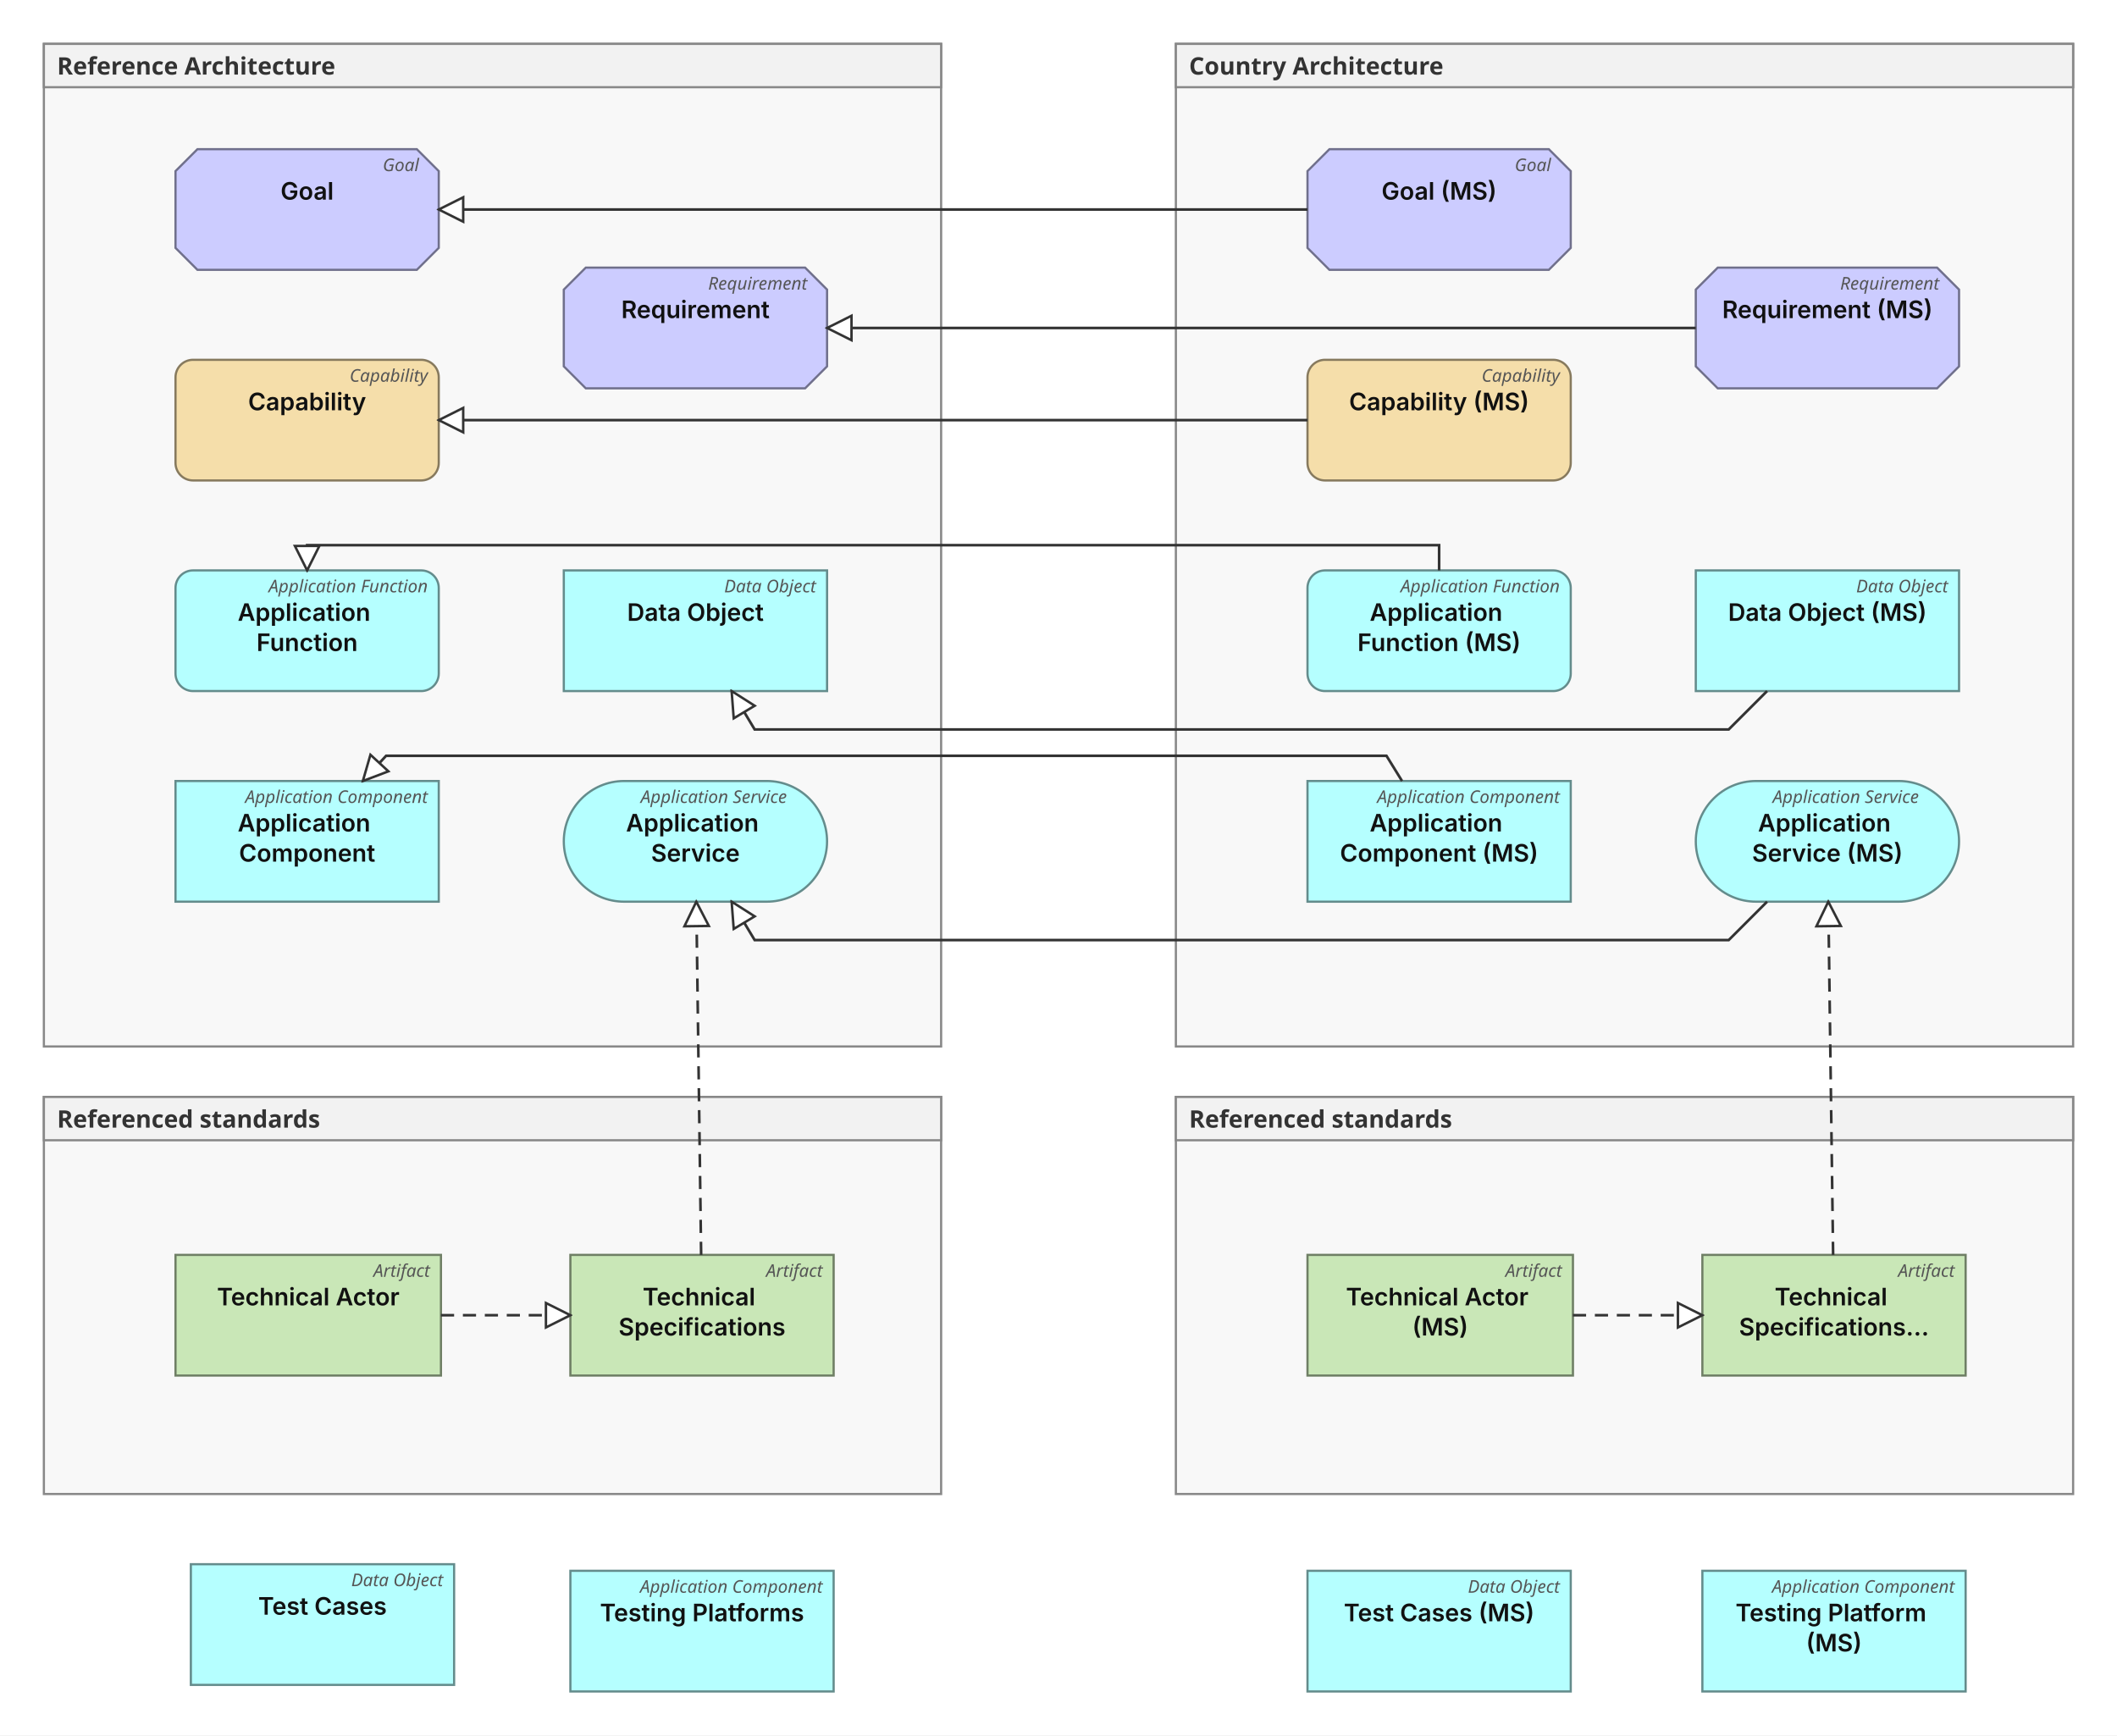
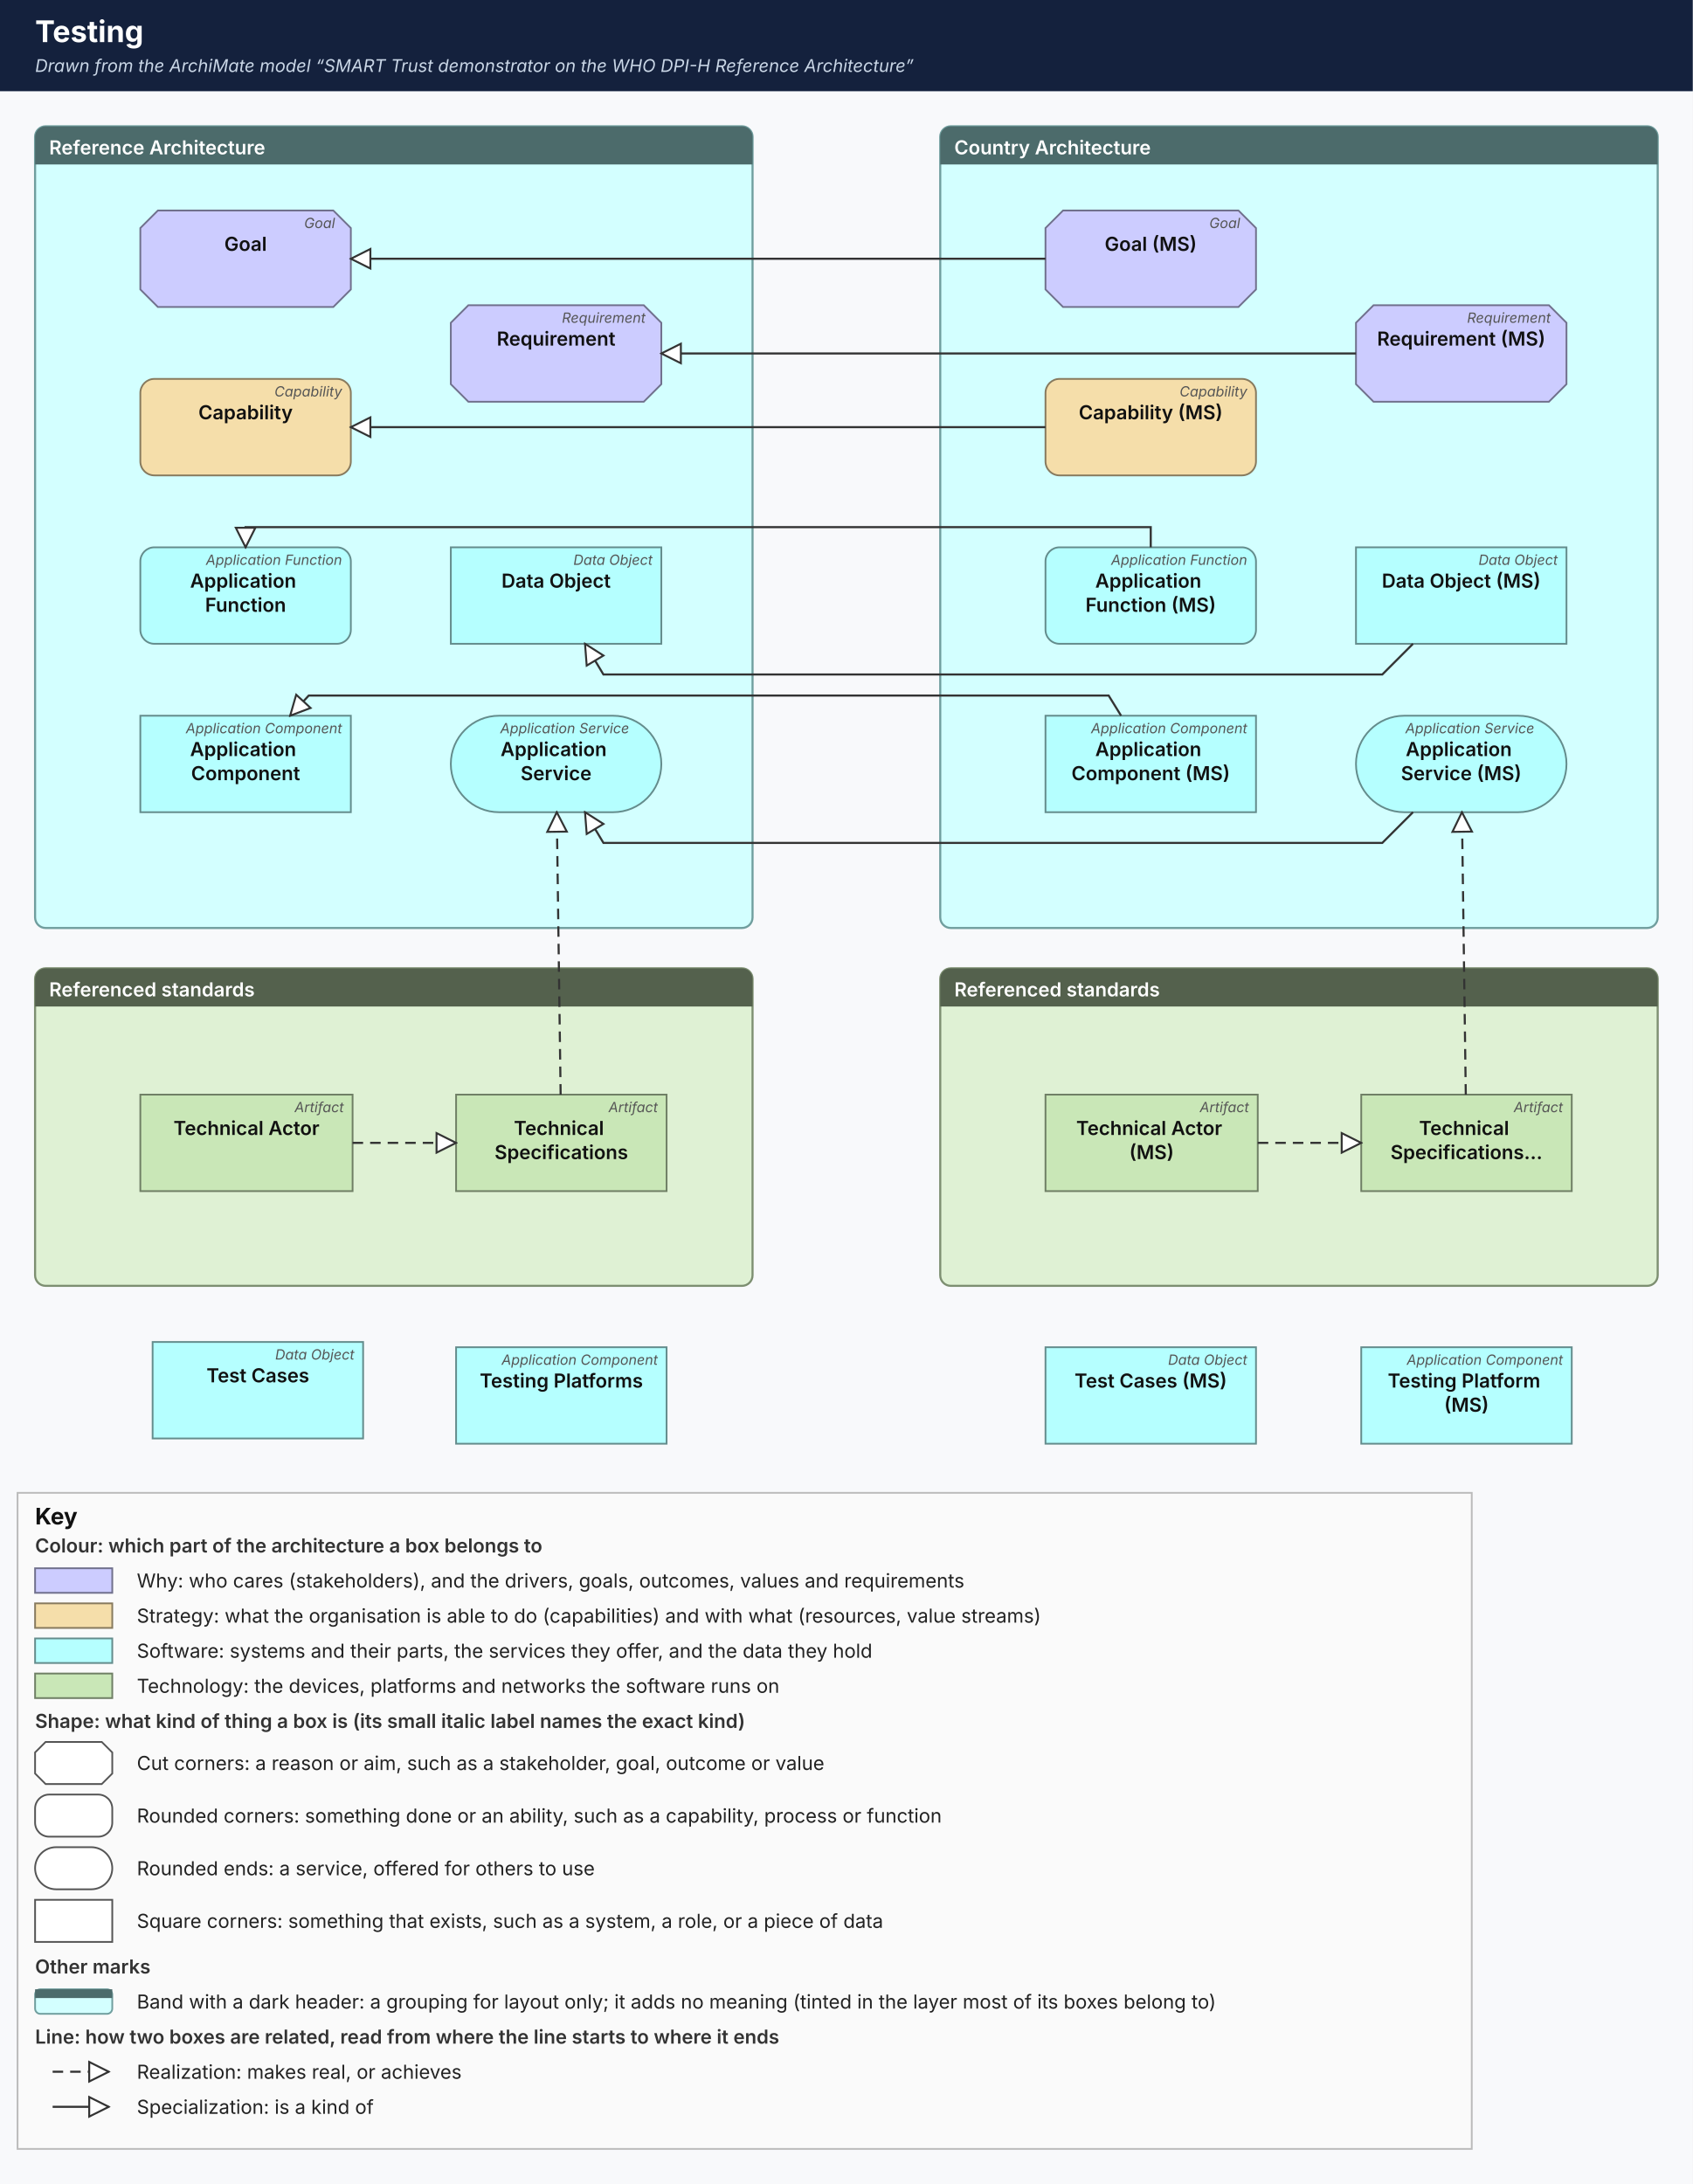
- <svg xmlns="http://www.w3.org/2000/svg" viewBox="328 76 965 791" width="965" height="791" role="img" aria-labelledby="av-title">
+ <svg xmlns="http://www.w3.org/2000/svg" viewBox="328 24 965 1245" width="965" height="1245" role="img" aria-labelledby="av-title">
  <style>
- .av-name{font:600 11px system-ui,-apple-system,"Segoe UI",sans-serif;fill:#111}
- .av-type{font:italic 8px system-ui,sans-serif;fill:#555}
- .av-group{font:600 11px system-ui,sans-serif;fill:#333}
- .av-note{font:10px system-ui,sans-serif;fill:#222}
- .av-rel{font:9px system-ui,sans-serif;fill:#333;paint-order:stroke;stroke:#fff;stroke-width:3px}
+ .av-name{font:600 11px Inter, "Segoe UI", system-ui, -apple-system, Helvetica, Arial, sans-serif;fill:#111}
+ .av-type{font:italic 8px Inter, "Segoe UI", system-ui, -apple-system, Helvetica, Arial, sans-serif;fill:#555}
+ .av-group{font:600 11px Inter, "Segoe UI", system-ui, -apple-system, Helvetica, Arial, sans-serif;fill:#333}
+ .av-note{font:10px Inter, "Segoe UI", system-ui, -apple-system, Helvetica, Arial, sans-serif;fill:#222}
+ .av-key{font:11px Inter, "Segoe UI", system-ui, -apple-system, Helvetica, Arial, sans-serif;fill:#222}
+ .av-keyh{font:600 11px Inter, "Segoe UI", system-ui, -apple-system, Helvetica, Arial, sans-serif;fill:#333}
+ .av-keyt{font:700 13px Inter, "Segoe UI", system-ui, -apple-system, Helvetica, Arial, sans-serif;fill:#111}
+ .av-rel{font:9px Inter, "Segoe UI", system-ui, -apple-system, Helvetica, Arial, sans-serif;fill:#333;paint-order:stroke;stroke:#fff;stroke-width:3px}
a:hover rect,a:hover polygon,a:focus rect,a:focus polygon{stroke:#06c;stroke-width:2.5}
</style>
  <defs>
    <marker id="arrow-open" viewBox="0 0 12 12" refX="11" refY="6" markerWidth="11" markerHeight="11" orient="auto-start-reverse" markerUnits="userSpaceOnUse">
      <path d="M1 1 L11 6 L1 11" fill="none" stroke="#333" stroke-width="1.3" />
    </marker>
    <marker id="arrow-filled" viewBox="0 0 12 12" refX="11" refY="6" markerWidth="11" markerHeight="11" orient="auto-start-reverse" markerUnits="userSpaceOnUse">
      <path d="M1 1 L11 6 L1 11 Z" fill="#333" />
    </marker>
    <marker id="arrow-small" viewBox="0 0 10 10" refX="9" refY="5" markerWidth="8" markerHeight="8" orient="auto-start-reverse" markerUnits="userSpaceOnUse">
      <path d="M1 1 L9 5 L1 9" fill="none" stroke="#333" stroke-width="1.2" />
    </marker>
    <marker id="triangle-hollow" viewBox="0 0 14 14" refX="13" refY="7" markerWidth="13" markerHeight="13" orient="auto-start-reverse" markerUnits="userSpaceOnUse">
      <path d="M1 1 L13 7 L1 13 Z" fill="#fff" stroke="#333" stroke-width="1.2" />
    </marker>
    <marker id="diamond-filled" viewBox="0 0 16 10" refX="1" refY="5" markerWidth="16" markerHeight="10" orient="auto-start-reverse" markerUnits="userSpaceOnUse">
      <path d="M1 5 L8 1 L15 5 L8 9 Z" fill="#333" />
    </marker>
    <marker id="diamond-hollow" viewBox="0 0 16 10" refX="1" refY="5" markerWidth="16" markerHeight="10" orient="auto-start-reverse" markerUnits="userSpaceOnUse">
      <path d="M1 5 L8 1 L15 5 L8 9 Z" fill="#fff" stroke="#333" stroke-width="1.2" />
    </marker>
    <marker id="dot" viewBox="0 0 8 8" refX="4" refY="4" markerWidth="7" markerHeight="7" orient="auto" markerUnits="userSpaceOnUse">
      <circle cx="4" cy="4" r="3.2" fill="#333" />
    </marker>
    <pattern id="missing" width="8" height="8" patternUnits="userSpaceOnUse" patternTransform="rotate(45)">
      <rect width="8" height="8" fill="#fff" />
      <line x1="0" y1="0" x2="0" y2="8" stroke="#d33" stroke-width="2" />
    </pattern>
  </defs>
-   <rect x="328" y="76" width="965" height="791" fill="#fff" />
+   <rect x="328" y="24" width="965" height="1245" fill="#f8f9fb" />
+   <rect x="328" y="24" width="965" height="52" fill="#14213d" />
+   <text x="348" y="48" style="font:700 17px Inter, &quot;Segoe UI&quot;, system-ui, -apple-system, Helvetica, Arial, sans-serif;fill:#fff">Testing</text>
+   <text x="348" y="65" style="font:italic 10px Inter, &quot;Segoe UI&quot;, system-ui, -apple-system, Helvetica, Arial, sans-serif;fill:#c9d6e6">Drawn from the ArchiMate model “SMART Trust demonstrator on the WHO DPI-H Reference Architecture”</text>
  <g class="av-g">
-     <rect x="348" y="96" width="409" height="457" fill="#f2f2f2" fill-opacity=".55" stroke="#888" />
-     <rect x="348" y="96" width="409" height="19.75" fill="#f2f2f2" stroke="#888" />
-     <text class="av-group" x="354" y="110">Reference Architecture</text>
-   </g>
-   <a href="../../../en/smart-trust-demo/archimate/0.1.0/elements/id-384c8580e53c4ea5beb6363bf28dcfbc/" target="_top">
+     <rect x="348" y="96" width="409" height="457" rx="6" fill="#d3ffff" stroke="#709e9e" stroke-width="1.2" />
+     <path d="M348 102 a6 6 0 0 1 6 -6 h397 a6 6 0 0 1 6 6 v15.75 h-409 z" fill="#4c6b6b" />
+     <text class="av-group" x="356" y="112" style="fill:#fff">Reference Architecture</text>
+   </g>
+   <a href="../../../en/smart-trust-demo/archimate/0.1.0/elements/application-function/" target="_top">
    <rect x="408" y="336" width="120" height="55" rx="8" fill="#b5ffff" stroke="#648c8c" stroke-width="1" />
    <text class="av-type" x="523" y="346" text-anchor="end">Application Function</text>
    <text class="av-name" x="468" y="359" text-anchor="middle">
      <tspan x="468" dy="0">Application</tspan>
      <tspan x="468" dy="13.75">Function</tspan>
    </text>
  </a>
-   <a href="../../../en/smart-trust-demo/archimate/0.1.0/elements/id-c44b3bdd9ad54f52b96fa91a26e43ffa/" target="_top">
+   <a href="../../../en/smart-trust-demo/archimate/0.1.0/elements/capability/" target="_top">
    <rect x="408" y="240" width="120" height="55" rx="8" fill="#f5deaa" stroke="#877a5e" stroke-width="1" />
    <text class="av-type" x="523" y="250" text-anchor="end">Capability</text>
    <text class="av-name" x="468" y="263" text-anchor="middle">
      <tspan x="468" dy="0">Capability</tspan>
    </text>
  </a>
-   <a href="../../../en/smart-trust-demo/archimate/0.1.0/elements/id-328298d1c8ba42b990a1dbfa98aa61d1/" target="_top">
+   <a href="../../../en/smart-trust-demo/archimate/0.1.0/elements/data-object/" target="_top">
    <rect x="585" y="336" width="120" height="55" fill="#b5ffff" stroke="#648c8c" stroke-width="1" />
    <text class="av-type" x="700" y="346" text-anchor="end">Data Object</text>
    <text class="av-name" x="645" y="359" text-anchor="middle">
      <tspan x="645" dy="0">Data Object</tspan>
    </text>
  </a>
-   <a href="../../../en/smart-trust-demo/archimate/0.1.0/elements/id-c7f3e7fb79cf41c7800c4e55f1c58c28/" target="_top">
+   <a href="../../../en/smart-trust-demo/archimate/0.1.0/elements/goal/" target="_top">
    <polygon points="418,144 518,144 528,154 528,189 518,199 418,199 408,189 408,154" fill="#ccccff" stroke="#70708c" stroke-width="1" />
    <text class="av-type" x="519" y="154" text-anchor="end">Goal</text>
    <text class="av-name" x="468" y="167" text-anchor="middle">
      <tspan x="468" dy="0">Goal</tspan>
    </text>
  </a>
-   <a href="../../../en/smart-trust-demo/archimate/0.1.0/elements/id-06a686015daa4e74ae13f09be6233bcc/" target="_top">
+   <a href="../../../en/smart-trust-demo/archimate/0.1.0/elements/application-component/" target="_top">
    <rect x="408" y="432" width="120" height="55" fill="#b5ffff" stroke="#648c8c" stroke-width="1" />
    <text class="av-type" x="523" y="442" text-anchor="end">Application Component</text>
    <text class="av-name" x="468" y="455" text-anchor="middle">
      <tspan x="468" dy="0">Application</tspan>
      <tspan x="468" dy="13.75">Component</tspan>
    </text>
  </a>
-   <a href="../../../en/smart-trust-demo/archimate/0.1.0/elements/id-da5857c8f259436f9d1519e4cbdb304d/" target="_top">
+   <a href="../../../en/smart-trust-demo/archimate/0.1.0/elements/application-service/" target="_top">
    <rect x="585" y="432" width="120" height="55" rx="27.5" fill="#b5ffff" stroke="#648c8c" stroke-width="1" />
    <text class="av-type" x="686.667" y="442" text-anchor="end">Application Service</text>
    <text class="av-name" x="645" y="455" text-anchor="middle">
      <tspan x="645" dy="0">Application</tspan>
      <tspan x="645" dy="13.75">Service</tspan>
    </text>
  </a>
-   <a href="../../../en/smart-trust-demo/archimate/0.1.0/elements/id-7c4aa5d973524c54b9e683629b9a0f43/" target="_top">
+   <a href="../../../en/smart-trust-demo/archimate/0.1.0/elements/requirement/" target="_top">
    <polygon points="595,198 695,198 705,208 705,243 695,253 595,253 585,243 585,208" fill="#ccccff" stroke="#70708c" stroke-width="1" />
    <text class="av-type" x="696" y="208" text-anchor="end">Requirement</text>
    <text class="av-name" x="645" y="221" text-anchor="middle">
      <tspan x="645" dy="0">Requirement</tspan>
    </text>
  </a>
  <g class="av-g">
-     <rect x="348" y="576" width="409" height="181" fill="#f2f2f2" fill-opacity=".55" stroke="#888" />
-     <rect x="348" y="576" width="409" height="19.75" fill="#f2f2f2" stroke="#888" />
-     <text class="av-group" x="354" y="590">Referenced standards</text>
-   </g>
-   <a href="../../../en/smart-trust-demo/archimate/0.1.0/elements/id-186a0c7db2ca407c9b0dbf34b54e2092/" target="_top">
+     <rect x="348" y="576" width="409" height="181" rx="6" fill="#dff1d4" stroke="#7d8f71" stroke-width="1.2" />
+     <path d="M348 582 a6 6 0 0 1 6 -6 h397 a6 6 0 0 1 6 6 v15.75 h-409 z" fill="#54614d" />
+     <text class="av-group" x="356" y="592" style="fill:#fff">Referenced standards</text>
+   </g>
+   <a href="../../../en/smart-trust-demo/archimate/0.1.0/elements/technical-specifications/" target="_top">
    <rect x="588" y="648" width="120" height="55" fill="#c9e7b7" stroke="#6f7f65" stroke-width="1" />
    <text class="av-type" x="703" y="658" text-anchor="end">Artifact</text>
    <text class="av-name" x="648" y="671" text-anchor="middle">
      <tspan x="648" dy="0">Technical</tspan>
      <tspan x="648" dy="13.75">Specifications</tspan>
    </text>
  </a>
-   <a href="../../../en/smart-trust-demo/archimate/0.1.0/elements/id-6b325f78b6da4ea9a0004380de88ecd6/" target="_top">
+   <a href="../../../en/smart-trust-demo/archimate/0.1.0/elements/technical-actor/" target="_top">
    <rect x="408" y="648" width="121" height="55" fill="#c9e7b7" stroke="#6f7f65" stroke-width="1" />
    <text class="av-type" x="524" y="658" text-anchor="end">Artifact</text>
    <text class="av-name" x="468.5" y="671" text-anchor="middle">
      <tspan x="468.5" dy="0">Technical Actor</tspan>
    </text>
  </a>
  <g class="av-g">
-     <rect x="864" y="96" width="409" height="457" fill="#f2f2f2" fill-opacity=".55" stroke="#888" />
-     <rect x="864" y="96" width="409" height="19.75" fill="#f2f2f2" stroke="#888" />
-     <text class="av-group" x="870" y="110">Country Architecture</text>
-   </g>
-   <a href="../../../en/smart-trust-demo/archimate/0.1.0/elements/id-20f17fd0b4a043378ed9493a10d3201b/" target="_top">
+     <rect x="864" y="96" width="409" height="457" rx="6" fill="#d3ffff" stroke="#709e9e" stroke-width="1.2" />
+     <path d="M864 102 a6 6 0 0 1 6 -6 h397 a6 6 0 0 1 6 6 v15.75 h-409 z" fill="#4c6b6b" />
+     <text class="av-group" x="872" y="112" style="fill:#fff">Country Architecture</text>
+   </g>
+   <a href="../../../en/smart-trust-demo/archimate/0.1.0/elements/application-function-ms/" target="_top">
    <rect x="924" y="336" width="120" height="55" rx="8" fill="#b5ffff" stroke="#648c8c" stroke-width="1" />
    <text class="av-type" x="1039" y="346" text-anchor="end">Application Function</text>
    <text class="av-name" x="984" y="359" text-anchor="middle">
      <tspan x="984" dy="0">Application</tspan>
      <tspan x="984" dy="13.75">Function (MS)</tspan>
    </text>
  </a>
-   <a href="../../../en/smart-trust-demo/archimate/0.1.0/elements/id-b25140cdaa7f4dc4921053130b92106d/" target="_top">
+   <a href="../../../en/smart-trust-demo/archimate/0.1.0/elements/capability-ms/" target="_top">
    <rect x="924" y="240" width="120" height="55" rx="8" fill="#f5deaa" stroke="#877a5e" stroke-width="1" />
    <text class="av-type" x="1039" y="250" text-anchor="end">Capability</text>
    <text class="av-name" x="984" y="263" text-anchor="middle">
      <tspan x="984" dy="0">Capability (MS)</tspan>
    </text>
  </a>
-   <a href="../../../en/smart-trust-demo/archimate/0.1.0/elements/id-23f2ab3054dc41809958b5dad55fb9b2/" target="_top">
+   <a href="../../../en/smart-trust-demo/archimate/0.1.0/elements/data-object-ms/" target="_top">
    <rect x="1101" y="336" width="120" height="55" fill="#b5ffff" stroke="#648c8c" stroke-width="1" />
    <text class="av-type" x="1216" y="346" text-anchor="end">Data Object</text>
    <text class="av-name" x="1161" y="359" text-anchor="middle">
      <tspan x="1161" dy="0">Data Object (MS)</tspan>
    </text>
  </a>
-   <a href="../../../en/smart-trust-demo/archimate/0.1.0/elements/id-4a454b403ed94cbfb5aa957004b2a45c/" target="_top">
+   <a href="../../../en/smart-trust-demo/archimate/0.1.0/elements/goal-ms/" target="_top">
    <polygon points="934,144 1034,144 1044,154 1044,189 1034,199 934,199 924,189 924,154" fill="#ccccff" stroke="#70708c" stroke-width="1" />
    <text class="av-type" x="1035" y="154" text-anchor="end">Goal</text>
    <text class="av-name" x="984" y="167" text-anchor="middle">
      <tspan x="984" dy="0">Goal (MS)</tspan>
    </text>
  </a>
-   <a href="../../../en/smart-trust-demo/archimate/0.1.0/elements/id-4ae413338ff74ec6ac2c6938d091011f/" target="_top">
+   <a href="../../../en/smart-trust-demo/archimate/0.1.0/elements/application-component-ms/" target="_top">
    <rect x="924" y="432" width="120" height="55" fill="#b5ffff" stroke="#648c8c" stroke-width="1" />
    <text class="av-type" x="1039" y="442" text-anchor="end">Application Component</text>
    <text class="av-name" x="984" y="455" text-anchor="middle">
      <tspan x="984" dy="0">Application</tspan>
      <tspan x="984" dy="13.75">Component (MS)</tspan>
    </text>
  </a>
-   <a href="../../../en/smart-trust-demo/archimate/0.1.0/elements/id-0dfb39967d3046209bc5da6eb67581c5/" target="_top">
+   <a href="../../../en/smart-trust-demo/archimate/0.1.0/elements/application-service-ms/" target="_top">
    <rect x="1101" y="432" width="120" height="55" rx="27.5" fill="#b5ffff" stroke="#648c8c" stroke-width="1" />
    <text class="av-type" x="1202.667" y="442" text-anchor="end">Application Service</text>
    <text class="av-name" x="1161" y="455" text-anchor="middle">
      <tspan x="1161" dy="0">Application</tspan>
      <tspan x="1161" dy="13.75">Service (MS)</tspan>
    </text>
  </a>
-   <a href="../../../en/smart-trust-demo/archimate/0.1.0/elements/id-c05c63a2ca76468a8e72c41cb0b46ce8/" target="_top">
+   <a href="../../../en/smart-trust-demo/archimate/0.1.0/elements/requirement-ms/" target="_top">
    <polygon points="1111,198 1211,198 1221,208 1221,243 1211,253 1111,253 1101,243 1101,208" fill="#ccccff" stroke="#70708c" stroke-width="1" />
    <text class="av-type" x="1212" y="208" text-anchor="end">Requirement</text>
    <text class="av-name" x="1161" y="221" text-anchor="middle">
      <tspan x="1161" dy="0">Requirement (MS)</tspan>
    </text>
  </a>
  <g class="av-g">
-     <rect x="864" y="576" width="409" height="181" fill="#f2f2f2" fill-opacity=".55" stroke="#888" />
-     <rect x="864" y="576" width="409" height="19.75" fill="#f2f2f2" stroke="#888" />
-     <text class="av-group" x="870" y="590">Referenced standards</text>
-   </g>
-   <a href="../../../en/smart-trust-demo/archimate/0.1.0/elements/id-a43b3b502e1848769e7e45c621679056/" target="_top">
+     <rect x="864" y="576" width="409" height="181" rx="6" fill="#dff1d4" stroke="#7d8f71" stroke-width="1.2" />
+     <path d="M864 582 a6 6 0 0 1 6 -6 h397 a6 6 0 0 1 6 6 v15.75 h-409 z" fill="#54614d" />
+     <text class="av-group" x="872" y="592" style="fill:#fff">Referenced standards</text>
+   </g>
+   <a href="../../../en/smart-trust-demo/archimate/0.1.0/elements/technical-specifications-ms/" target="_top">
    <rect x="1104" y="648" width="120" height="55" fill="#c9e7b7" stroke="#6f7f65" stroke-width="1" />
    <text class="av-type" x="1219" y="658" text-anchor="end">Artifact</text>
    <text class="av-name" x="1164" y="671" text-anchor="middle">
      <tspan x="1164" dy="0">Technical</tspan>
      <tspan x="1164" dy="13.75">Specifications…</tspan>
    </text>
  </a>
-   <a href="../../../en/smart-trust-demo/archimate/0.1.0/elements/id-c02fc8bc9b314d15a8140353605ff724/" target="_top">
+   <a href="../../../en/smart-trust-demo/archimate/0.1.0/elements/technical-actor-ms/" target="_top">
    <rect x="924" y="648" width="121" height="55" fill="#c9e7b7" stroke="#6f7f65" stroke-width="1" />
    <text class="av-type" x="1040" y="658" text-anchor="end">Artifact</text>
    <text class="av-name" x="984.5" y="671" text-anchor="middle">
      <tspan x="984.5" dy="0">Technical Actor</tspan>
      <tspan x="984.5" dy="13.75">(MS)</tspan>
    </text>
  </a>
-   <a href="../../../en/smart-trust-demo/archimate/0.1.0/elements/id-7c03cebca775460c8481d8c4729b127b/" target="_top">
+   <a href="../../../en/smart-trust-demo/archimate/0.1.0/elements/testing-platforms/" target="_top">
    <rect x="588" y="792" width="120" height="55" fill="#b5ffff" stroke="#648c8c" stroke-width="1" />
    <text class="av-type" x="703" y="802" text-anchor="end">Application Component</text>
    <text class="av-name" x="648" y="815" text-anchor="middle">
      <tspan x="648" dy="0">Testing Platforms</tspan>
    </text>
  </a>
-   <a href="../../../en/smart-trust-demo/archimate/0.1.0/elements/id-7319cede1f0146ee884a5a17ce85a3b6/" target="_top">
+   <a href="../../../en/smart-trust-demo/archimate/0.1.0/elements/testing-platform-ms/" target="_top">
    <rect x="1104" y="792" width="120" height="55" fill="#b5ffff" stroke="#648c8c" stroke-width="1" />
    <text class="av-type" x="1219" y="802" text-anchor="end">Application Component</text>
    <text class="av-name" x="1164" y="815" text-anchor="middle">
      <tspan x="1164" dy="0">Testing Platform</tspan>
      <tspan x="1164" dy="13.75">(MS)</tspan>
    </text>
  </a>
-   <a href="../../../en/smart-trust-demo/archimate/0.1.0/elements/id-9410790dc72a4831b7bdd40e85a8158d/" target="_top">
+   <a href="../../../en/smart-trust-demo/archimate/0.1.0/elements/test-cases/" target="_top">
    <rect x="415" y="789" width="120" height="55" fill="#b5ffff" stroke="#648c8c" stroke-width="1" />
    <text class="av-type" x="530" y="799" text-anchor="end">Data Object</text>
    <text class="av-name" x="475" y="812" text-anchor="middle">
      <tspan x="475" dy="0">Test Cases</tspan>
    </text>
  </a>
-   <a href="../../../en/smart-trust-demo/archimate/0.1.0/elements/id-0115ed19cda749078ae41e91e9895a7d/" target="_top">
+   <a href="../../../en/smart-trust-demo/archimate/0.1.0/elements/test-cases-ms/" target="_top">
    <rect x="924" y="792" width="120" height="55" fill="#b5ffff" stroke="#648c8c" stroke-width="1" />
    <text class="av-type" x="1039" y="802" text-anchor="end">Data Object</text>
    <text class="av-name" x="984" y="815" text-anchor="middle">
      <tspan x="984" dy="0">Test Cases (MS)</tspan>
    </text>
  </a>
  <a href="../../../en/smart-trust-demo/archimate/0.1.0/relationships/id-8dee45df7bc0451583511918ab632b6c/" target="_top">
    <path d="M647.6 648 L645.4 487" fill="none" stroke="#333" stroke-width="1.2" stroke-dasharray="6 4" marker-end="url(#triangle-hollow)" />
    <path d="M647.6 648 L645.4 487" fill="none" stroke="transparent" stroke-width="8" />
  </a>
  <a href="../../../en/smart-trust-demo/archimate/0.1.0/relationships/id-d043aec9e21c465695bc4c14d2ffa68d/" target="_top">
    <path d="M529 675.5 L588 675.5" fill="none" stroke="#333" stroke-width="1.2" stroke-dasharray="6 4" marker-end="url(#triangle-hollow)" />
    <path d="M529 675.5 L588 675.5" fill="none" stroke="transparent" stroke-width="8" />
  </a>
  <a href="../../../en/smart-trust-demo/archimate/0.1.0/relationships/id-fe6d43871e7c41c5a769e2c4cc65d5ab/" target="_top">
    <path d="M984 336 L984 324.5 L468 324.5 L468 336" fill="none" stroke="#333" stroke-width="1.2" marker-end="url(#triangle-hollow)" />
    <path d="M984 336 L984 324.5 L468 324.5 L468 336" fill="none" stroke="transparent" stroke-width="8" />
  </a>
  <a href="../../../en/smart-trust-demo/archimate/0.1.0/relationships/id-ed0869ffb3d3457089cebe5a88b51bdb/" target="_top">
    <path d="M924 267.5 L528 267.5" fill="none" stroke="#333" stroke-width="1.2" marker-end="url(#triangle-hollow)" />
    <path d="M924 267.5 L528 267.5" fill="none" stroke="transparent" stroke-width="8" />
  </a>
  <a href="../../../en/smart-trust-demo/archimate/0.1.0/relationships/id-66cfd8ca740a420e8dd366ce571d62ec/" target="_top">
    <path d="M1133.5 391 L1116 408.5 L672 408.5 L661.5 391" fill="none" stroke="#333" stroke-width="1.2" marker-end="url(#triangle-hollow)" />
    <path d="M1133.5 391 L1116 408.5 L672 408.5 L661.5 391" fill="none" stroke="transparent" stroke-width="8" />
  </a>
  <a href="../../../en/smart-trust-demo/archimate/0.1.0/relationships/id-87289d4072804d77abe5289b62433564/" target="_top">
    <path d="M924 171.5 L528 171.5" fill="none" stroke="#333" stroke-width="1.2" marker-end="url(#triangle-hollow)" />
    <path d="M924 171.5 L528 171.5" fill="none" stroke="transparent" stroke-width="8" />
  </a>
  <a href="../../../en/smart-trust-demo/archimate/0.1.0/relationships/id-71b07327f68746b48d58e7f5b27bba19/" target="_top">
    <path d="M967.1 432 L960 420.5 L504 420.5 L493.4 432" fill="none" stroke="#333" stroke-width="1.2" marker-end="url(#triangle-hollow)" />
    <path d="M967.1 432 L960 420.5 L504 420.5 L493.4 432" fill="none" stroke="transparent" stroke-width="8" />
  </a>
  <a href="../../../en/smart-trust-demo/archimate/0.1.0/relationships/id-b849784009744f58b2c55cda1263eaf4/" target="_top">
    <path d="M1133.5 487 L1116 504.5 L672 504.5 L661.5 487" fill="none" stroke="#333" stroke-width="1.2" marker-end="url(#triangle-hollow)" />
    <path d="M1133.5 487 L1116 504.5 L672 504.5 L661.5 487" fill="none" stroke="transparent" stroke-width="8" />
  </a>
  <a href="../../../en/smart-trust-demo/archimate/0.1.0/relationships/id-5c12f89c54ec4ed28bdf9b8d3da3fdd2/" target="_top">
    <path d="M1101 225.5 L705 225.5" fill="none" stroke="#333" stroke-width="1.2" marker-end="url(#triangle-hollow)" />
    <path d="M1101 225.5 L705 225.5" fill="none" stroke="transparent" stroke-width="8" />
  </a>
  <a href="../../../en/smart-trust-demo/archimate/0.1.0/relationships/id-f74863c5e1344fe681154c90fe8536bd/" target="_top">
    <path d="M1163.6 648 L1161.4 487" fill="none" stroke="#333" stroke-width="1.2" stroke-dasharray="6 4" marker-end="url(#triangle-hollow)" />
    <path d="M1163.6 648 L1161.4 487" fill="none" stroke="transparent" stroke-width="8" />
  </a>
  <a href="../../../en/smart-trust-demo/archimate/0.1.0/relationships/id-1f970f80ec094de180cf95899e8fb3ff/" target="_top">
    <path d="M1045 675.5 L1104 675.5" fill="none" stroke="#333" stroke-width="1.2" stroke-dasharray="6 4" marker-end="url(#triangle-hollow)" />
    <path d="M1045 675.5 L1104 675.5" fill="none" stroke="transparent" stroke-width="8" />
  </a>
+   <g class="av-legend">
+     <rect x="338" y="875" width="829" height="374" fill="#fafafa" stroke="#bbb" />
+     <text class="av-keyt" x="348" y="893">Key</text>
+     <text class="av-keyh" x="348" y="909">Colour: which part of the architecture a box belongs to</text>
+     <rect x="348" y="918" width="44" height="14" fill="#ccccff" stroke="#70708c" />
+     <text class="av-key" x="406" y="929">Why: who cares (stakeholders), and the drivers, goals, outcomes, values and requirements</text>
+     <rect x="348" y="938" width="44" height="14" fill="#f5deaa" stroke="#877a5e" />
+     <text class="av-key" x="406" y="949">Strategy: what the organisation is able to do (capabilities) and with what (resources, value streams)</text>
+     <rect x="348" y="958" width="44" height="14" fill="#b5ffff" stroke="#648c8c" />
+     <text class="av-key" x="406" y="969">Software: systems and their parts, the services they offer, and the data they hold</text>
+     <rect x="348" y="978" width="44" height="14" fill="#c9e7b7" stroke="#6f7f65" />
+     <text class="av-key" x="406" y="989">Technology: the devices, platforms and networks the software runs on</text>
+     <text class="av-keyh" x="348" y="1009">Shape: what kind of thing a box is (its small italic label names the exact kind)</text>
+     <polygon points="354,1017 386,1017 392,1023 392,1035 386,1041 354,1041 348,1035 348,1023" fill="#fff" stroke="#555" />
+     <text class="av-key" x="406" y="1033">Cut corners: a reason or aim, such as a stakeholder, goal, outcome or value</text>
+     <rect x="348" y="1047" width="44" height="24" rx="8" fill="#fff" stroke="#555" />
+     <text class="av-key" x="406" y="1063">Rounded corners: something done or an ability, such as a capability, process or function</text>
+     <rect x="348" y="1077" width="44" height="24" rx="12" fill="#fff" stroke="#555" />
+     <text class="av-key" x="406" y="1093">Rounded ends: a service, offered for others to use</text>
+     <rect x="348" y="1107" width="44" height="24" fill="#fff" stroke="#555" />
+     <text class="av-key" x="406" y="1123">Square corners: something that exists, such as a system, a role, or a piece of data</text>
+     <text class="av-keyh" x="348" y="1149">Other marks</text>
+     <rect x="348" y="1158" width="44" height="14" rx="3" fill="#d3ffff" stroke="#709e9e" />
+     <rect x="348" y="1158" width="44" height="5" fill="#4c6b6b" />
+     <text class="av-key" x="406" y="1169">Band with a dark header: a grouping for layout only; it adds no meaning (tinted in the layer most of its boxes belong to)</text>
+     <text class="av-keyh" x="348" y="1189">Line: how two boxes are related, read from where the line starts to where it ends</text>
+     <path d="M358 1205 L390 1205" fill="none" stroke="#333" stroke-width="1.2" stroke-dasharray="6 4" marker-end="url(#triangle-hollow)" />
+     <text class="av-key" x="406" y="1209">Realization: makes real, or achieves</text>
+     <path d="M358 1225 L390 1225" fill="none" stroke="#333" stroke-width="1.2" marker-end="url(#triangle-hollow)" />
+     <text class="av-key" x="406" y="1229">Specialization: is a kind of</text>
+   </g>
</svg>
